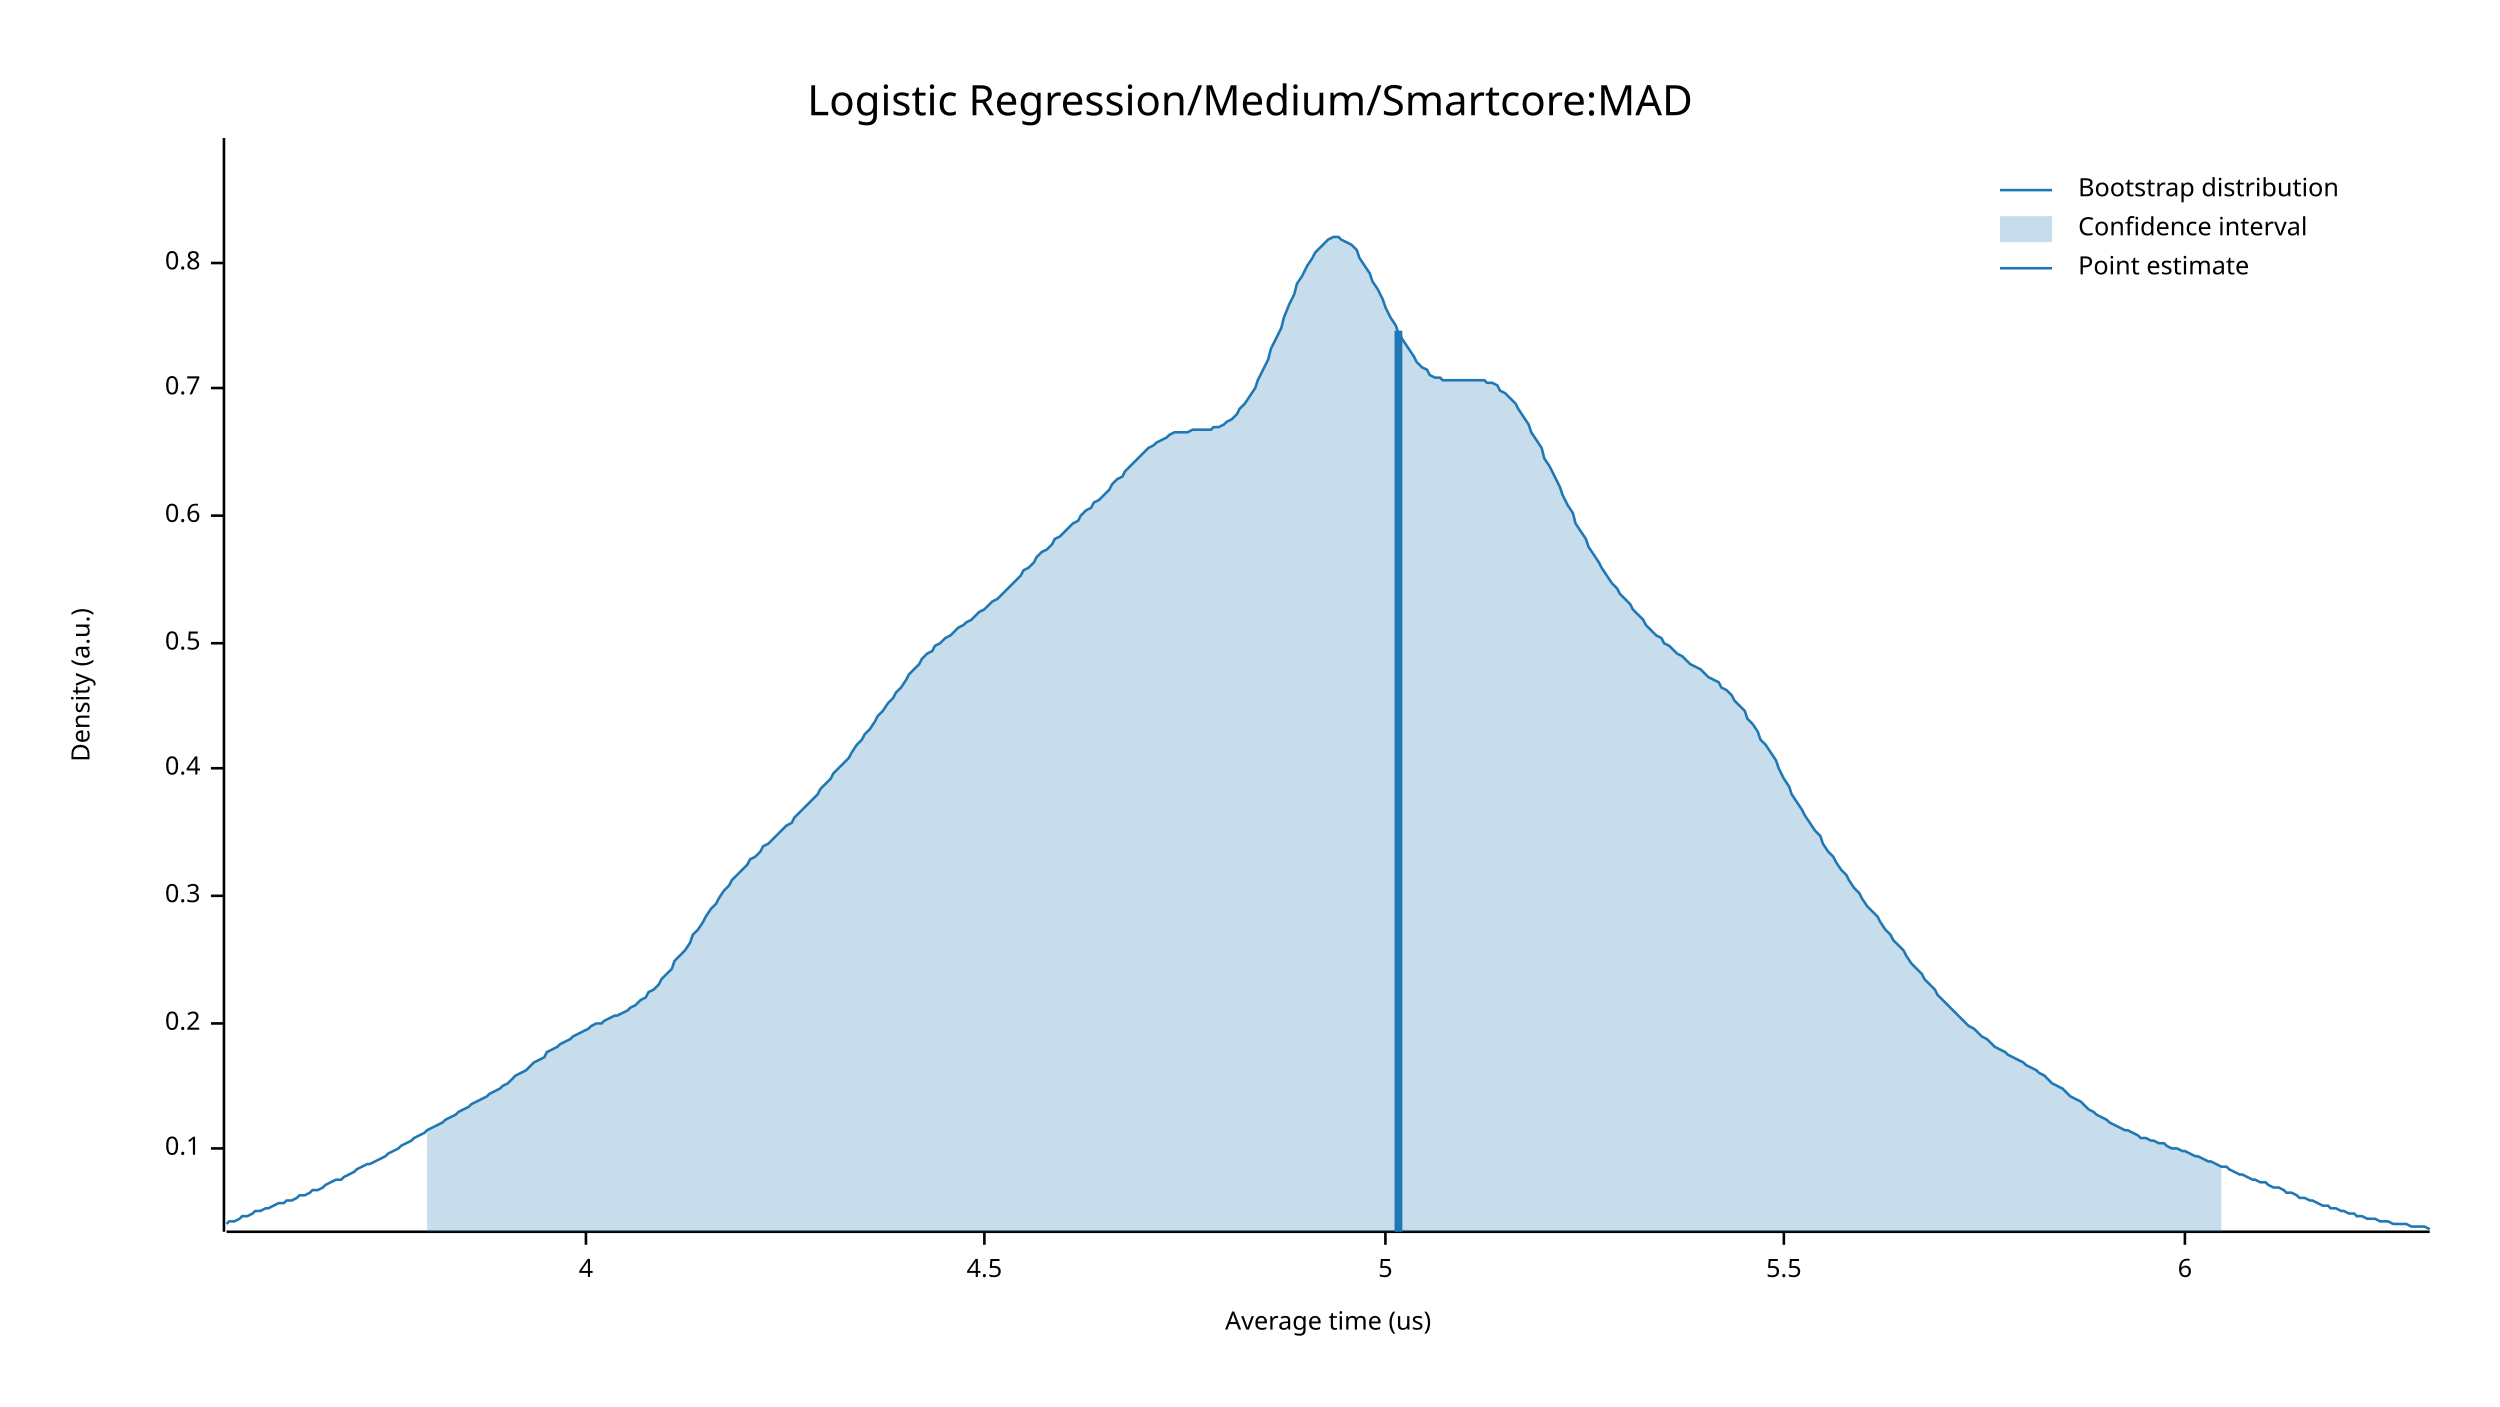
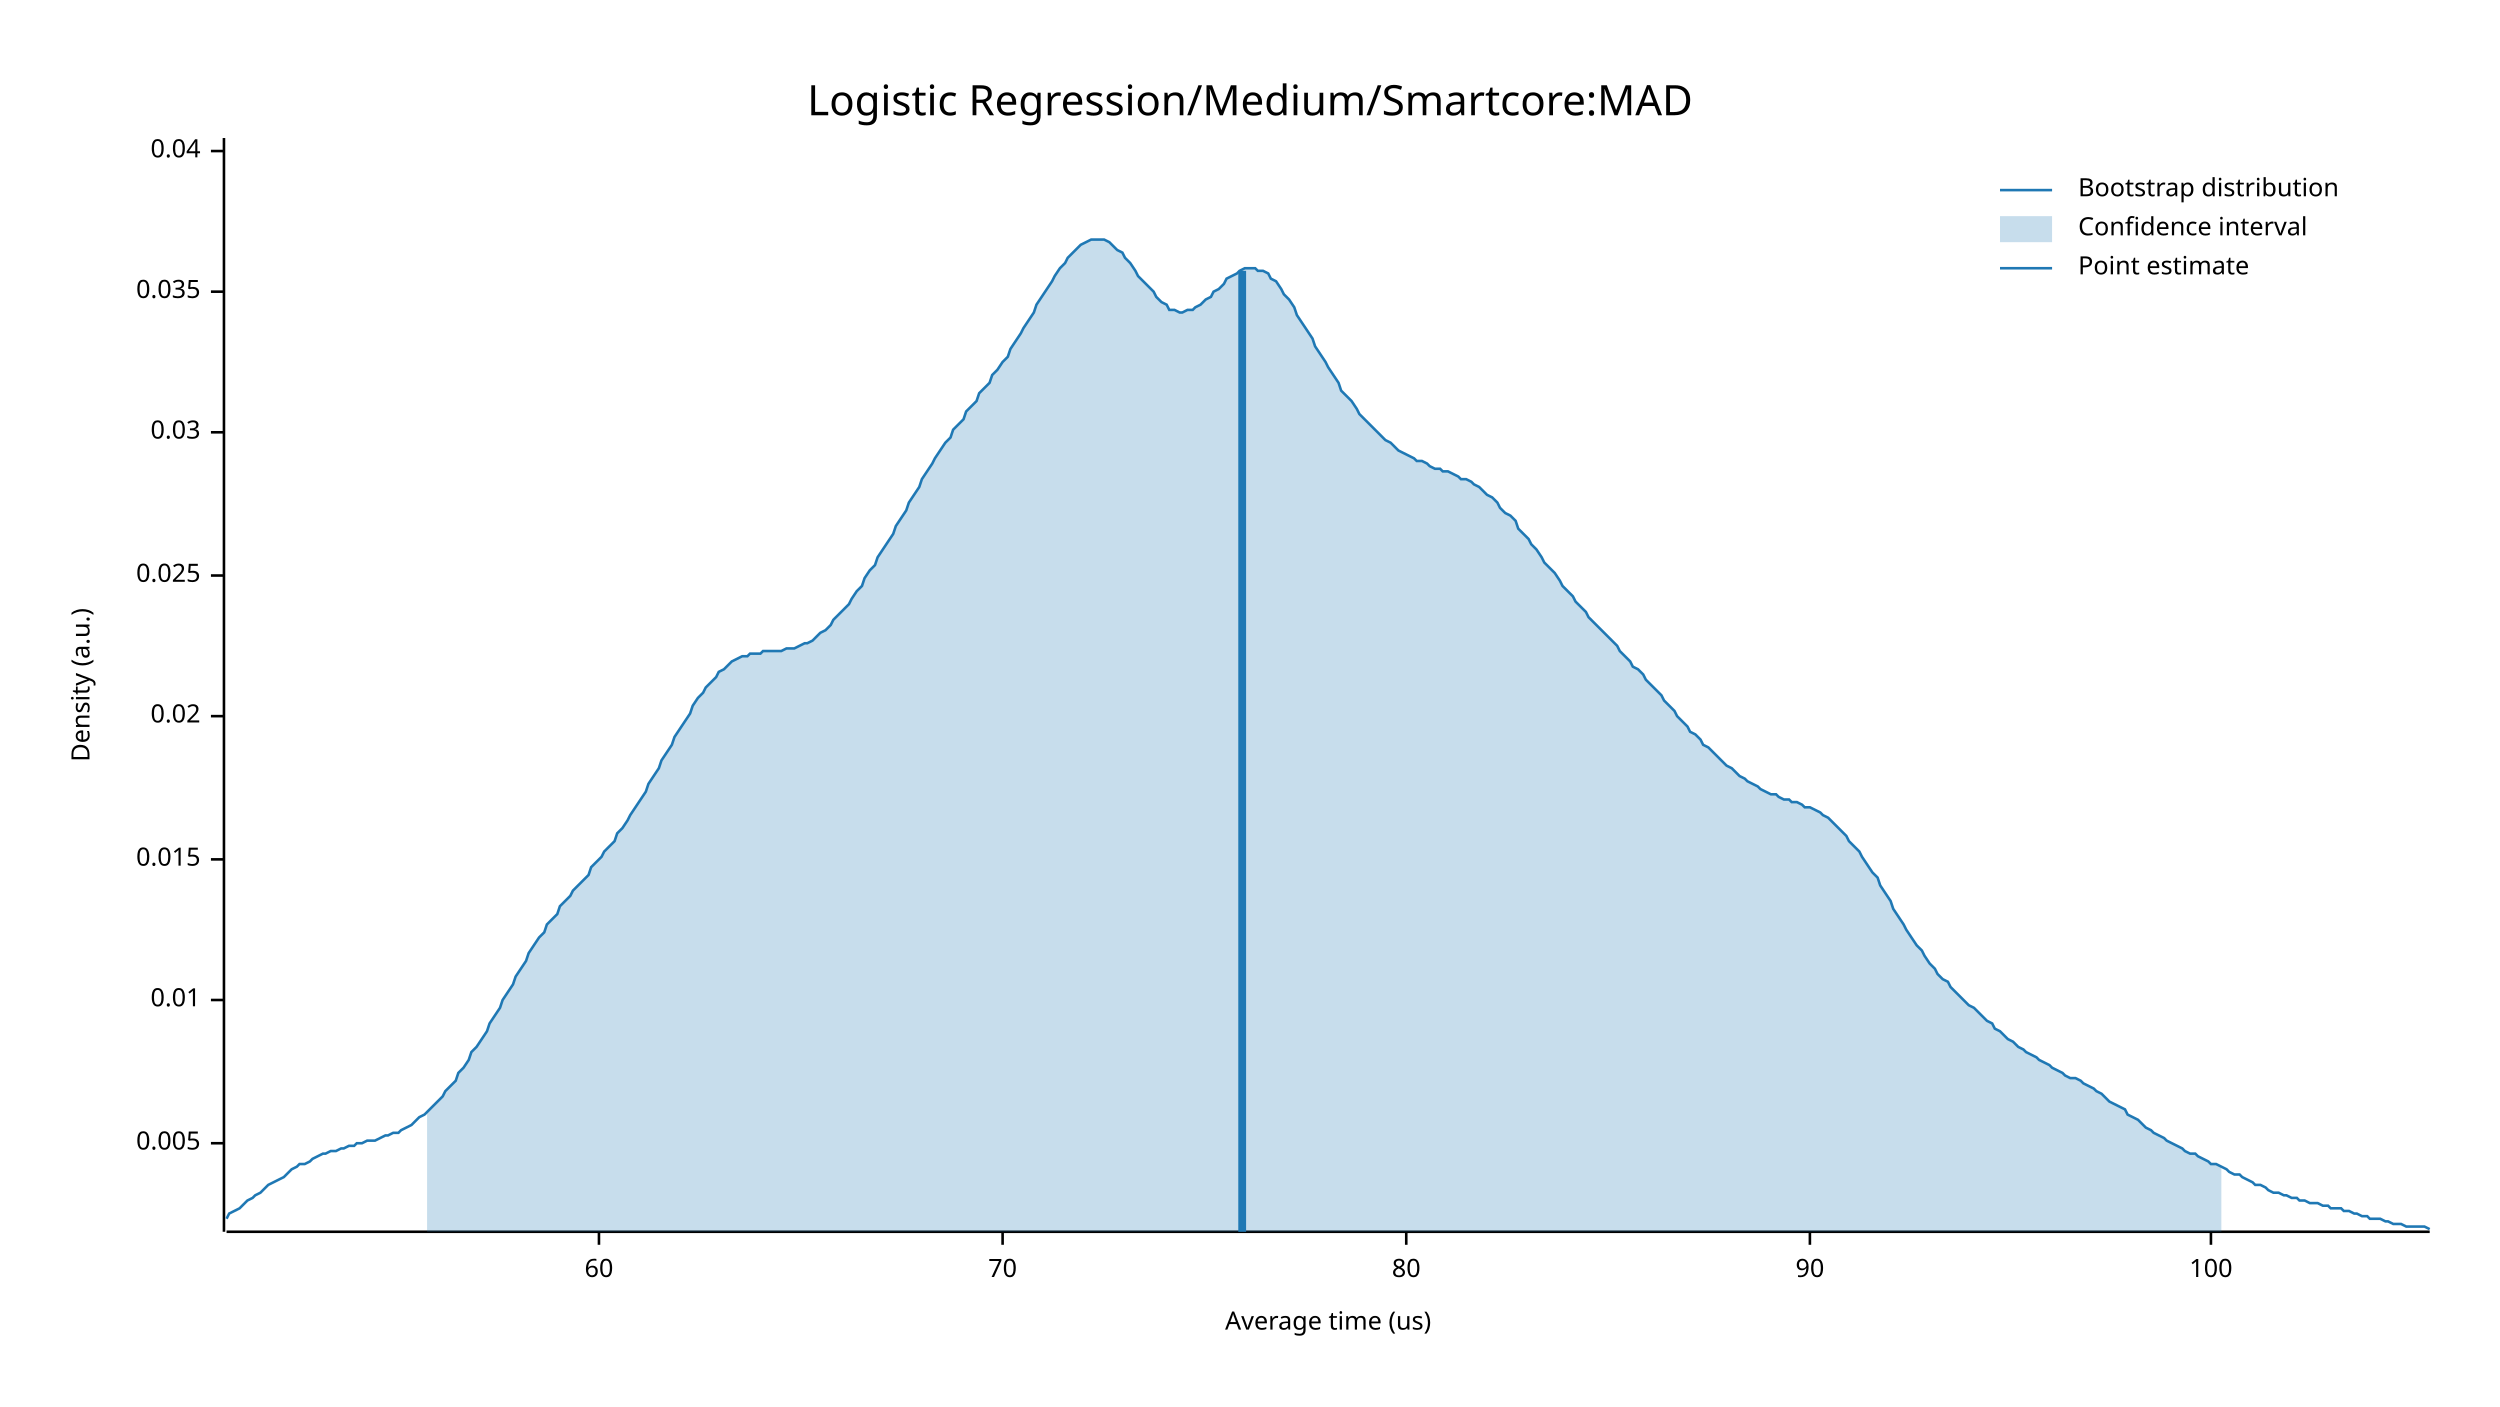
<svg xmlns="http://www.w3.org/2000/svg" width="960" height="540" viewBox="0 0 960 540">
  <text x="480" y="32" dy="0.76em" text-anchor="middle" font-family="sans-serif" font-size="16.129" opacity="1" fill="#000000">
Logistic Regression/Medium/Smartcore:MAD
</text>
  <text x="27" y="263" dy="0.76em" text-anchor="middle" font-family="sans-serif" font-size="9.677" opacity="1" fill="#000000" transform="rotate(270, 27, 263)">
Density (a.u.)
</text>
  <text x="510" y="513" dy="-0.5ex" text-anchor="middle" font-family="sans-serif" font-size="9.677" opacity="1" fill="#000000">
Average time (us)
</text>
  <polyline fill="none" opacity="1" stroke="#000000" stroke-width="1" points="86,53 86,473 " />
-   <text x="77" y="441" dy="0.5ex" text-anchor="end" font-family="sans-serif" font-size="9.677" opacity="1" fill="#000000">
- 0.1
+   <text x="77" y="439" dy="0.5ex" text-anchor="end" font-family="sans-serif" font-size="9.677" opacity="1" fill="#000000">
+ 0.005
</text>
-   <polyline fill="none" opacity="1" stroke="#000000" stroke-width="1" points="81,441 86,441 " />
-   <text x="77" y="393" dy="0.5ex" text-anchor="end" font-family="sans-serif" font-size="9.677" opacity="1" fill="#000000">
- 0.2
+   <polyline fill="none" opacity="1" stroke="#000000" stroke-width="1" points="81,439 86,439 " />
+   <text x="77" y="384" dy="0.5ex" text-anchor="end" font-family="sans-serif" font-size="9.677" opacity="1" fill="#000000">
+ 0.01
</text>
-   <polyline fill="none" opacity="1" stroke="#000000" stroke-width="1" points="81,393 86,393 " />
-   <text x="77" y="344" dy="0.5ex" text-anchor="end" font-family="sans-serif" font-size="9.677" opacity="1" fill="#000000">
- 0.3
+   <polyline fill="none" opacity="1" stroke="#000000" stroke-width="1" points="81,384 86,384 " />
+   <text x="77" y="330" dy="0.5ex" text-anchor="end" font-family="sans-serif" font-size="9.677" opacity="1" fill="#000000">
+ 0.015
</text>
-   <polyline fill="none" opacity="1" stroke="#000000" stroke-width="1" points="81,344 86,344 " />
-   <text x="77" y="295" dy="0.5ex" text-anchor="end" font-family="sans-serif" font-size="9.677" opacity="1" fill="#000000">
- 0.4
+   <polyline fill="none" opacity="1" stroke="#000000" stroke-width="1" points="81,330 86,330 " />
+   <text x="77" y="275" dy="0.5ex" text-anchor="end" font-family="sans-serif" font-size="9.677" opacity="1" fill="#000000">
+ 0.02
</text>
-   <polyline fill="none" opacity="1" stroke="#000000" stroke-width="1" points="81,295 86,295 " />
-   <text x="77" y="247" dy="0.5ex" text-anchor="end" font-family="sans-serif" font-size="9.677" opacity="1" fill="#000000">
- 0.5
+   <polyline fill="none" opacity="1" stroke="#000000" stroke-width="1" points="81,275 86,275 " />
+   <text x="77" y="221" dy="0.5ex" text-anchor="end" font-family="sans-serif" font-size="9.677" opacity="1" fill="#000000">
+ 0.025
</text>
-   <polyline fill="none" opacity="1" stroke="#000000" stroke-width="1" points="81,247 86,247 " />
-   <text x="77" y="198" dy="0.5ex" text-anchor="end" font-family="sans-serif" font-size="9.677" opacity="1" fill="#000000">
- 0.6
+   <polyline fill="none" opacity="1" stroke="#000000" stroke-width="1" points="81,221 86,221 " />
+   <text x="77" y="166" dy="0.5ex" text-anchor="end" font-family="sans-serif" font-size="9.677" opacity="1" fill="#000000">
+ 0.03
</text>
-   <polyline fill="none" opacity="1" stroke="#000000" stroke-width="1" points="81,198 86,198 " />
-   <text x="77" y="149" dy="0.5ex" text-anchor="end" font-family="sans-serif" font-size="9.677" opacity="1" fill="#000000">
- 0.7
+   <polyline fill="none" opacity="1" stroke="#000000" stroke-width="1" points="81,166 86,166 " />
+   <text x="77" y="112" dy="0.5ex" text-anchor="end" font-family="sans-serif" font-size="9.677" opacity="1" fill="#000000">
+ 0.035
</text>
-   <polyline fill="none" opacity="1" stroke="#000000" stroke-width="1" points="81,149 86,149 " />
-   <text x="77" y="101" dy="0.5ex" text-anchor="end" font-family="sans-serif" font-size="9.677" opacity="1" fill="#000000">
- 0.8
+   <polyline fill="none" opacity="1" stroke="#000000" stroke-width="1" points="81,112 86,112 " />
+   <text x="77" y="58" dy="0.5ex" text-anchor="end" font-family="sans-serif" font-size="9.677" opacity="1" fill="#000000">
+ 0.04
</text>
-   <polyline fill="none" opacity="1" stroke="#000000" stroke-width="1" points="81,101 86,101 " />
+   <polyline fill="none" opacity="1" stroke="#000000" stroke-width="1" points="81,58 86,58 " />
  <polyline fill="none" opacity="1" stroke="#000000" stroke-width="1" points="87,473 933,473 " />
-   <text x="225" y="483" dy="0.76em" text-anchor="middle" font-family="sans-serif" font-size="9.677" opacity="1" fill="#000000">
- 4
+   <text x="230" y="483" dy="0.76em" text-anchor="middle" font-family="sans-serif" font-size="9.677" opacity="1" fill="#000000">
+ 60
</text>
-   <polyline fill="none" opacity="1" stroke="#000000" stroke-width="1" points="225,473 225,478 " />
-   <text x="378" y="483" dy="0.76em" text-anchor="middle" font-family="sans-serif" font-size="9.677" opacity="1" fill="#000000">
- 4.5
+   <polyline fill="none" opacity="1" stroke="#000000" stroke-width="1" points="230,473 230,478 " />
+   <text x="385" y="483" dy="0.76em" text-anchor="middle" font-family="sans-serif" font-size="9.677" opacity="1" fill="#000000">
+ 70
</text>
-   <polyline fill="none" opacity="1" stroke="#000000" stroke-width="1" points="378,473 378,478 " />
-   <text x="532" y="483" dy="0.76em" text-anchor="middle" font-family="sans-serif" font-size="9.677" opacity="1" fill="#000000">
- 5
+   <polyline fill="none" opacity="1" stroke="#000000" stroke-width="1" points="385,473 385,478 " />
+   <text x="540" y="483" dy="0.76em" text-anchor="middle" font-family="sans-serif" font-size="9.677" opacity="1" fill="#000000">
+ 80
</text>
-   <polyline fill="none" opacity="1" stroke="#000000" stroke-width="1" points="532,473 532,478 " />
-   <text x="685" y="483" dy="0.76em" text-anchor="middle" font-family="sans-serif" font-size="9.677" opacity="1" fill="#000000">
- 5.5
+   <polyline fill="none" opacity="1" stroke="#000000" stroke-width="1" points="540,473 540,478 " />
+   <text x="695" y="483" dy="0.76em" text-anchor="middle" font-family="sans-serif" font-size="9.677" opacity="1" fill="#000000">
+ 90
</text>
-   <polyline fill="none" opacity="1" stroke="#000000" stroke-width="1" points="685,473 685,478 " />
-   <text x="839" y="483" dy="0.76em" text-anchor="middle" font-family="sans-serif" font-size="9.677" opacity="1" fill="#000000">
- 6
+   <polyline fill="none" opacity="1" stroke="#000000" stroke-width="1" points="695,473 695,478 " />
+   <text x="849" y="483" dy="0.76em" text-anchor="middle" font-family="sans-serif" font-size="9.677" opacity="1" fill="#000000">
+ 100
</text>
-   <polyline fill="none" opacity="1" stroke="#000000" stroke-width="1" points="839,473 839,478 " />
-   <polyline fill="none" opacity="1" stroke="#1F78B4" stroke-width="1" points="87,470 88,469 90,469 92,468 93,467 95,467 97,466 98,465 100,465 102,464 103,464 105,463 107,462 109,462 110,461 112,461 114,460 115,459 117,459 119,458 120,457 122,457 124,456 125,455 127,454 129,453 131,453 132,452 134,451 136,450 137,449 139,448 141,447 142,447 144,446 146,445 148,444 149,443 151,442 153,441 154,440 156,439 158,438 159,437 161,436 163,435 164,434 166,433 168,432 170,431 171,430 173,429 175,428 176,427 178,426 180,425 181,424 183,423 185,422 187,421 188,420 190,419 192,418 193,417 195,416 197,414 198,413 200,412 202,411 203,410 205,408 207,407 209,406 210,404 212,403 214,402 215,401 217,400 219,399 220,398 222,397 224,396 226,395 227,394 229,393 231,393 232,392 234,391 236,390 237,390 239,389 241,388 242,387 244,386 246,384 248,383 249,381 251,380 253,378 254,376 256,374 258,372 259,369 261,367 263,365 265,362 266,359 268,357 270,354 271,352 273,349 275,347 276,345 278,342 280,340 281,338 283,336 285,334 287,332 288,330 290,329 292,327 293,325 295,324 297,322 298,321 300,319 302,317 304,316 305,314 307,312 309,310 310,309 312,307 314,305 315,303 317,301 319,299 320,297 322,295 324,293 326,291 327,289 329,286 331,284 332,282 334,280 336,277 337,275 339,273 341,270 343,268 344,266 346,264 348,261 349,259 351,257 353,255 354,253 356,251 358,250 359,248 361,247 363,245 365,244 366,243 368,241 370,240 371,239 373,238 375,236 376,235 378,234 380,232 381,231 383,230 385,228 387,226 388,225 390,223 392,221 393,219 395,218 397,216 398,214 400,212 402,211 404,209 405,207 407,206 409,204 410,203 412,201 414,200 415,198 417,196 419,195 420,193 422,192 424,190 426,188 427,186 429,184 431,183 432,181 434,179 436,177 437,176 439,174 441,172 443,171 444,170 446,169 448,168 449,167 451,166 453,166 454,166 456,166 458,165 459,165 461,165 463,165 465,165 466,164 468,164 470,163 471,162 473,161 475,159 476,157 478,155 480,152 482,149 483,146 485,142 487,138 488,134 490,130 492,126 493,122 495,117 497,113 498,109 500,106 502,102 504,99 505,97 507,95 509,93 510,92 512,91 514,91 515,92 517,93 519,94 521,96 522,99 524,102 526,105 527,108 529,111 531,115 532,118 534,122 536,125 537,128 539,131 541,134 543,137 544,139 546,141 548,142 549,144 551,145 553,145 554,146 556,146 558,146 560,146 561,146 563,146 565,146 566,146 568,146 570,146 571,147 573,147 575,148 576,150 578,151 580,153 582,155 583,157 585,160 587,163 588,166 590,169 592,172 593,176 595,179 597,183 599,187 600,190 602,194 604,197 605,201 607,204 609,207 610,210 612,213 614,216 615,218 617,221 619,224 621,226 622,228 624,230 626,232 627,234 629,236 631,238 632,240 634,242 636,244 638,245 639,247 641,248 643,250 644,251 646,252 648,254 649,255 651,256 653,257 654,258 656,260 658,261 660,262 661,264 663,265 665,267 666,269 668,271 670,273 671,276 673,278 675,281 676,284 678,286 680,289 682,292 683,295 685,299 687,302 688,305 690,308 692,311 693,313 695,316 697,319 699,321 700,324 702,327 704,329 705,331 707,334 709,336 710,338 712,341 714,343 715,345 717,348 719,350 721,352 722,354 724,357 726,359 727,361 729,363 731,365 732,367 734,370 736,372 738,374 739,376 741,378 743,380 744,382 746,384 748,386 749,387 751,389 753,391 754,392 756,394 758,395 760,397 761,398 763,399 765,401 766,402 768,403 770,404 771,405 773,406 775,407 777,408 778,409 780,410 782,411 783,412 785,413 787,415 788,416 790,417 792,418 793,419 795,421 797,422 799,423 800,424 802,426 804,427 805,428 807,429 809,430 810,431 812,432 814,433 816,434 817,434 819,435 821,436 822,437 824,437 826,438 827,438 829,439 831,439 832,440 834,441 836,441 838,442 839,442 841,443 843,444 844,444 846,445 848,446 849,446 851,447 853,448 855,448 856,449 858,450 860,451 861,451 863,452 865,453 866,453 868,454 870,454 871,455 873,456 875,456 877,457 878,458 880,458 882,459 883,460 885,460 887,461 888,461 890,462 892,463 894,463 895,464 897,464 899,465 900,465 902,466 904,466 905,467 907,467 909,468 910,468 912,468 914,469 916,469 917,469 919,470 921,470 922,470 924,470 926,471 927,471 929,471 931,471 933,472 " />
-   <polygon opacity="0.25" fill="#1F78B4" points="164,434 166,433 168,432 170,431 171,430 173,429 175,428 176,427 178,426 180,425 181,424 183,423 185,422 187,421 188,420 190,419 192,418 193,417 195,416 197,414 198,413 200,412 202,411 203,410 205,408 207,407 209,406 210,404 212,403 214,402 215,401 217,400 219,399 220,398 222,397 224,396 226,395 227,394 229,393 231,393 232,392 234,391 236,390 237,390 239,389 241,388 242,387 244,386 246,384 248,383 249,381 251,380 253,378 254,376 256,374 258,372 259,369 261,367 263,365 265,362 266,359 268,357 270,354 271,352 273,349 275,347 276,345 278,342 280,340 281,338 283,336 285,334 287,332 288,330 290,329 292,327 293,325 295,324 297,322 298,321 300,319 302,317 304,316 305,314 307,312 309,310 310,309 312,307 314,305 315,303 317,301 319,299 320,297 322,295 324,293 326,291 327,289 329,286 331,284 332,282 334,280 336,277 337,275 339,273 341,270 343,268 344,266 346,264 348,261 349,259 351,257 353,255 354,253 356,251 358,250 359,248 361,247 363,245 365,244 366,243 368,241 370,240 371,239 373,238 375,236 376,235 378,234 380,232 381,231 383,230 385,228 387,226 388,225 390,223 392,221 393,219 395,218 397,216 398,214 400,212 402,211 404,209 405,207 407,206 409,204 410,203 412,201 414,200 415,198 417,196 419,195 420,193 422,192 424,190 426,188 427,186 429,184 431,183 432,181 434,179 436,177 437,176 439,174 441,172 443,171 444,170 446,169 448,168 449,167 451,166 453,166 454,166 456,166 458,165 459,165 461,165 463,165 465,165 466,164 468,164 470,163 471,162 473,161 475,159 476,157 478,155 480,152 482,149 483,146 485,142 487,138 488,134 490,130 492,126 493,122 495,117 497,113 498,109 500,106 502,102 504,99 505,97 507,95 509,93 510,92 512,91 514,91 515,92 517,93 519,94 521,96 522,99 524,102 526,105 527,108 529,111 531,115 532,118 534,122 536,125 537,128 539,131 541,134 543,137 544,139 546,141 548,142 549,144 551,145 553,145 554,146 556,146 558,146 560,146 561,146 563,146 565,146 566,146 568,146 570,146 571,147 573,147 575,148 576,150 578,151 580,153 582,155 583,157 585,160 587,163 588,166 590,169 592,172 593,176 595,179 597,183 599,187 600,190 602,194 604,197 605,201 607,204 609,207 610,210 612,213 614,216 615,218 617,221 619,224 621,226 622,228 624,230 626,232 627,234 629,236 631,238 632,240 634,242 636,244 638,245 639,247 641,248 643,250 644,251 646,252 648,254 649,255 651,256 653,257 654,258 656,260 658,261 660,262 661,264 663,265 665,267 666,269 668,271 670,273 671,276 673,278 675,281 676,284 678,286 680,289 682,292 683,295 685,299 687,302 688,305 690,308 692,311 693,313 695,316 697,319 699,321 700,324 702,327 704,329 705,331 707,334 709,336 710,338 712,341 714,343 715,345 717,348 719,350 721,352 722,354 724,357 726,359 727,361 729,363 731,365 732,367 734,370 736,372 738,374 739,376 741,378 743,380 744,382 746,384 748,386 749,387 751,389 753,391 754,392 756,394 758,395 760,397 761,398 763,399 765,401 766,402 768,403 770,404 771,405 773,406 775,407 777,408 778,409 780,410 782,411 783,412 785,413 787,415 788,416 790,417 792,418 793,419 795,421 797,422 799,423 800,424 802,426 804,427 805,428 807,429 809,430 810,431 812,432 814,433 816,434 817,434 819,435 821,436 822,437 824,437 826,438 827,438 829,439 831,439 832,440 834,441 836,441 838,442 839,442 841,443 843,444 844,444 846,445 848,446 849,446 851,447 853,448 853,473 164,473 " />
-   <polyline fill="none" opacity="1" stroke="#1F78B4" stroke-width="3" points="537,473 537,127 " />
+   <polyline fill="none" opacity="1" stroke="#000000" stroke-width="1" points="849,473 849,478 " />
+   <polyline fill="none" opacity="1" stroke="#1F78B4" stroke-width="1" points="87,468 88,466 90,465 92,464 93,463 95,461 97,460 98,459 100,458 102,456 103,455 105,454 107,453 109,452 110,451 112,449 114,448 115,447 117,447 119,446 120,445 122,444 124,443 125,443 127,442 129,442 131,441 132,441 134,440 136,440 137,439 139,439 141,438 142,438 144,438 146,437 148,436 149,436 151,435 153,435 154,434 156,433 158,432 159,431 161,429 163,428 164,427 166,425 168,423 170,421 171,419 173,417 175,415 176,412 178,410 180,407 181,404 183,402 185,399 187,396 188,393 190,390 192,387 193,384 195,381 197,378 198,375 200,372 202,369 203,366 205,363 207,360 209,358 210,355 212,353 214,351 215,348 217,346 219,344 220,342 222,340 224,338 226,336 227,333 229,331 231,329 232,327 234,325 236,323 237,320 239,318 241,315 242,313 244,310 246,307 248,304 249,301 251,298 253,295 254,292 256,289 258,286 259,283 261,280 263,277 265,274 266,271 268,268 270,266 271,264 273,262 275,260 276,258 278,257 280,255 281,254 283,253 285,252 287,252 288,251 290,251 292,251 293,250 295,250 297,250 298,250 300,250 302,249 304,249 305,249 307,248 309,247 310,247 312,246 314,244 315,243 317,242 319,240 320,238 322,236 324,234 326,232 327,230 329,227 331,225 332,222 334,219 336,217 337,214 339,211 341,208 343,205 344,202 346,199 348,196 349,193 351,190 353,187 354,184 356,181 358,178 359,176 361,173 363,170 365,168 366,165 368,163 370,161 371,158 373,156 375,154 376,151 378,149 380,147 381,144 383,142 385,139 387,137 388,134 390,131 392,128 393,126 395,123 397,120 398,117 400,114 402,111 404,108 405,106 407,103 409,101 410,99 412,97 414,95 415,94 417,93 419,92 420,92 422,92 424,92 426,93 427,94 429,96 431,97 432,99 434,101 436,104 437,106 439,108 441,110 443,112 444,114 446,116 448,117 449,119 451,119 453,120 454,120 456,119 458,119 459,118 461,117 463,115 465,114 466,112 468,111 470,109 471,107 473,106 475,105 476,104 478,103 480,103 482,103 483,104 485,104 487,105 488,107 490,108 492,111 493,113 495,115 497,118 498,121 500,124 502,127 504,130 505,133 507,136 509,139 510,141 512,144 514,147 515,150 517,152 519,154 521,157 522,159 524,161 526,163 527,164 529,166 531,168 532,169 534,170 536,172 537,173 539,174 541,175 543,176 544,177 546,177 548,178 549,179 551,180 553,180 554,181 556,181 558,182 560,183 561,184 563,184 565,185 566,186 568,187 570,189 571,190 573,191 575,193 576,195 578,197 580,198 582,200 583,203 585,205 587,207 588,209 590,211 592,214 593,216 595,218 597,220 599,223 600,225 602,227 604,229 605,231 607,233 609,235 610,237 612,239 614,241 615,242 617,244 619,246 621,248 622,250 624,252 626,254 627,256 629,257 631,259 632,261 634,263 636,265 638,267 639,269 641,271 643,273 644,275 646,277 648,279 649,281 651,282 653,284 654,286 656,287 658,289 660,291 661,292 663,294 665,295 666,296 668,298 670,299 671,300 673,301 675,302 676,303 678,304 680,305 682,305 683,306 685,307 687,307 688,308 690,308 692,309 693,310 695,310 697,311 699,312 700,313 702,314 704,316 705,317 707,319 709,321 710,323 712,325 714,327 715,329 717,332 719,335 721,337 722,340 724,343 726,346 727,349 729,352 731,355 732,357 734,360 736,363 738,365 739,367 741,370 743,372 744,374 746,376 748,377 749,379 751,381 753,383 754,384 756,386 758,387 760,389 761,390 763,392 765,393 766,395 768,396 770,398 771,399 773,400 775,402 777,403 778,404 780,405 782,406 783,407 785,408 787,409 788,410 790,411 792,412 793,413 795,414 797,414 799,415 800,416 802,417 804,418 805,419 807,420 809,422 810,423 812,424 814,425 816,426 817,428 819,429 821,430 822,431 824,433 826,434 827,435 829,436 831,437 832,438 834,439 836,440 838,441 839,442 841,443 843,443 844,444 846,445 848,446 849,447 851,447 853,448 855,449 856,450 858,451 860,451 861,452 863,453 865,454 866,455 868,455 870,456 871,457 873,458 875,458 877,459 878,459 880,460 882,460 883,461 885,461 887,462 888,462 890,462 892,463 894,463 895,464 897,464 899,464 900,465 902,465 904,466 905,466 907,467 909,467 910,468 912,468 914,468 916,469 917,469 919,470 921,470 922,470 924,471 926,471 927,471 929,471 931,471 933,472 " />
+   <polygon opacity="0.25" fill="#1F78B4" points="164,427 166,425 168,423 170,421 171,419 173,417 175,415 176,412 178,410 180,407 181,404 183,402 185,399 187,396 188,393 190,390 192,387 193,384 195,381 197,378 198,375 200,372 202,369 203,366 205,363 207,360 209,358 210,355 212,353 214,351 215,348 217,346 219,344 220,342 222,340 224,338 226,336 227,333 229,331 231,329 232,327 234,325 236,323 237,320 239,318 241,315 242,313 244,310 246,307 248,304 249,301 251,298 253,295 254,292 256,289 258,286 259,283 261,280 263,277 265,274 266,271 268,268 270,266 271,264 273,262 275,260 276,258 278,257 280,255 281,254 283,253 285,252 287,252 288,251 290,251 292,251 293,250 295,250 297,250 298,250 300,250 302,249 304,249 305,249 307,248 309,247 310,247 312,246 314,244 315,243 317,242 319,240 320,238 322,236 324,234 326,232 327,230 329,227 331,225 332,222 334,219 336,217 337,214 339,211 341,208 343,205 344,202 346,199 348,196 349,193 351,190 353,187 354,184 356,181 358,178 359,176 361,173 363,170 365,168 366,165 368,163 370,161 371,158 373,156 375,154 376,151 378,149 380,147 381,144 383,142 385,139 387,137 388,134 390,131 392,128 393,126 395,123 397,120 398,117 400,114 402,111 404,108 405,106 407,103 409,101 410,99 412,97 414,95 415,94 417,93 419,92 420,92 422,92 424,92 426,93 427,94 429,96 431,97 432,99 434,101 436,104 437,106 439,108 441,110 443,112 444,114 446,116 448,117 449,119 451,119 453,120 454,120 456,119 458,119 459,118 461,117 463,115 465,114 466,112 468,111 470,109 471,107 473,106 475,105 476,104 478,103 480,103 482,103 483,104 485,104 487,105 488,107 490,108 492,111 493,113 495,115 497,118 498,121 500,124 502,127 504,130 505,133 507,136 509,139 510,141 512,144 514,147 515,150 517,152 519,154 521,157 522,159 524,161 526,163 527,164 529,166 531,168 532,169 534,170 536,172 537,173 539,174 541,175 543,176 544,177 546,177 548,178 549,179 551,180 553,180 554,181 556,181 558,182 560,183 561,184 563,184 565,185 566,186 568,187 570,189 571,190 573,191 575,193 576,195 578,197 580,198 582,200 583,203 585,205 587,207 588,209 590,211 592,214 593,216 595,218 597,220 599,223 600,225 602,227 604,229 605,231 607,233 609,235 610,237 612,239 614,241 615,242 617,244 619,246 621,248 622,250 624,252 626,254 627,256 629,257 631,259 632,261 634,263 636,265 638,267 639,269 641,271 643,273 644,275 646,277 648,279 649,281 651,282 653,284 654,286 656,287 658,289 660,291 661,292 663,294 665,295 666,296 668,298 670,299 671,300 673,301 675,302 676,303 678,304 680,305 682,305 683,306 685,307 687,307 688,308 690,308 692,309 693,310 695,310 697,311 699,312 700,313 702,314 704,316 705,317 707,319 709,321 710,323 712,325 714,327 715,329 717,332 719,335 721,337 722,340 724,343 726,346 727,349 729,352 731,355 732,357 734,360 736,363 738,365 739,367 741,370 743,372 744,374 746,376 748,377 749,379 751,381 753,383 754,384 756,386 758,387 760,389 761,390 763,392 765,393 766,395 768,396 770,398 771,399 773,400 775,402 777,403 778,404 780,405 782,406 783,407 785,408 787,409 788,410 790,411 792,412 793,413 795,414 797,414 799,415 800,416 802,417 804,418 805,419 807,420 809,422 810,423 812,424 814,425 816,426 817,428 819,429 821,430 822,431 824,433 826,434 827,435 829,436 831,437 832,438 834,439 836,440 838,441 839,442 841,443 843,443 844,444 846,445 848,446 849,447 851,447 853,448 853,473 164,473 " />
+   <polyline fill="none" opacity="1" stroke="#1F78B4" stroke-width="3" points="477,473 477,104 " />
  <text x="798" y="68" dy="0.76em" text-anchor="start" font-family="sans-serif" font-size="9.677" opacity="1" fill="#000000">
Bootstrap distribution
</text>
  <text x="798" y="83" dy="0.76em" text-anchor="start" font-family="sans-serif" font-size="9.677" opacity="1" fill="#000000">
Confidence interval
</text>
  <text x="798" y="98" dy="0.76em" text-anchor="start" font-family="sans-serif" font-size="9.677" opacity="1" fill="#000000">
Point estimate
</text>
  <polyline fill="none" opacity="1" stroke="#1F78B4" stroke-width="1" points="768,73 788,73 " />
  <rect x="768" y="83" width="20" height="10" opacity="0.25" fill="#1F78B4" stroke="none" />
  <polyline fill="none" opacity="1" stroke="#1F78B4" stroke-width="1" points="768,103 788,103 " />
</svg>
